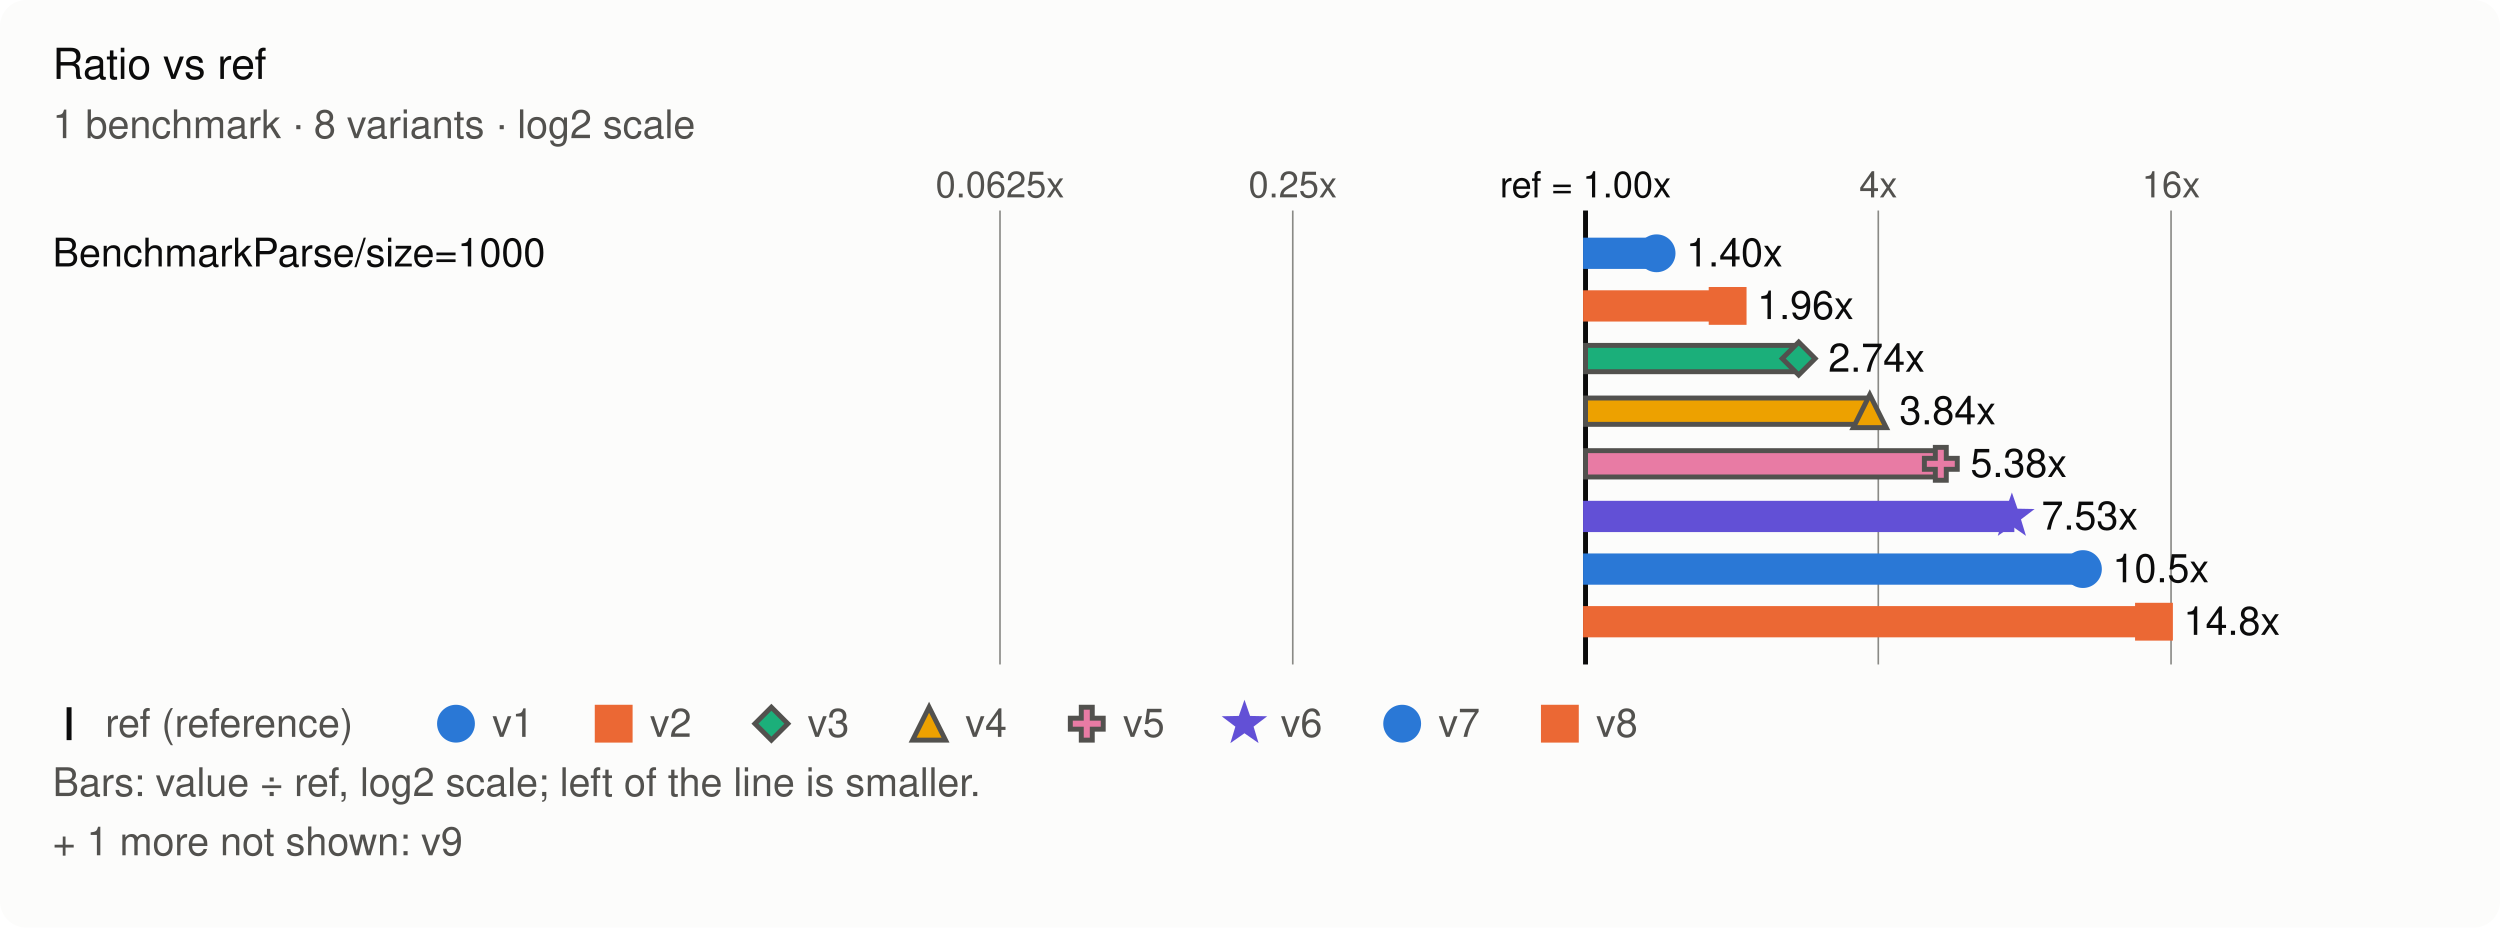
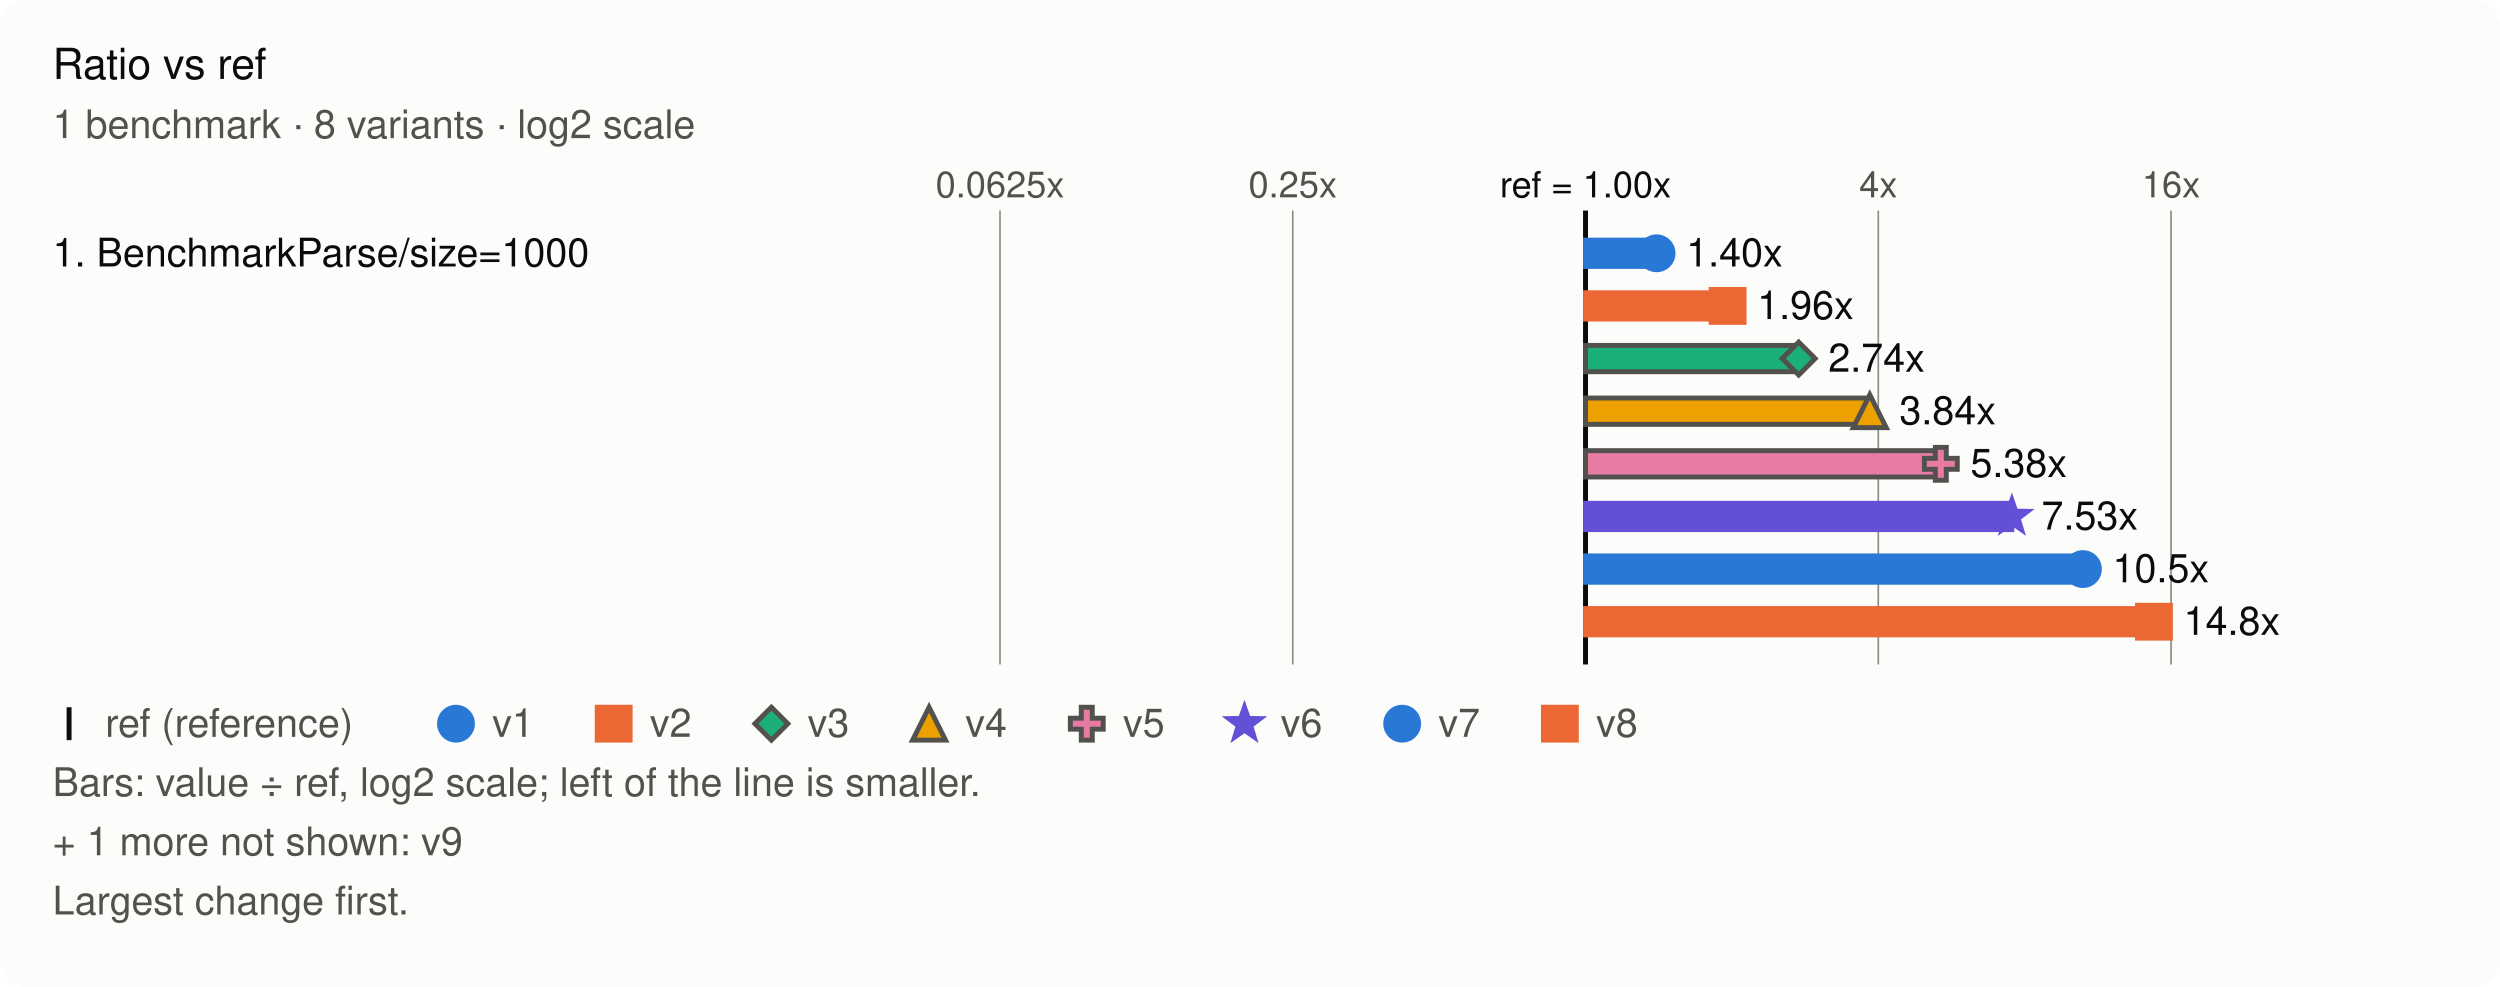
- <svg xmlns="http://www.w3.org/2000/svg" width="760" height="282" viewBox="0 0 760 282" role="img" aria-labelledby="t d" font-family="Helvetica, Arial, sans-serif">
-   <rect x="0" y="0" width="760" height="282" rx="8" fill="#fcfcfb" />
+ <svg xmlns="http://www.w3.org/2000/svg" width="760" height="300" viewBox="0 0 760 300" role="img" aria-labelledby="t d" font-family="Helvetica, Arial, sans-serif">
+   <rect x="0" y="0" width="760" height="300" rx="8" fill="#fcfcfb" />
  <text x="16" y="24" text-anchor="start" font-size="13" fill="#0b0b0b">Ratio vs ref</text>
  <text x="16" y="42" text-anchor="start" font-size="12" fill="#52514e">1 benchmark · 8 variants · log2 scale</text>
  <line x1="304" y1="64" x2="304" y2="202" stroke="#8a8a86" stroke-width="0.5" />
  <text x="304" y="60" text-anchor="middle" font-size="11" fill="#52514e">0.0625x</text>
  <line x1="393" y1="64" x2="393" y2="202" stroke="#8a8a86" stroke-width="0.5" />
  <text x="393" y="60" text-anchor="middle" font-size="11" fill="#52514e">0.25x</text>
  <line x1="571" y1="64" x2="571" y2="202" stroke="#8a8a86" stroke-width="0.5" />
  <text x="571" y="60" text-anchor="middle" font-size="11" fill="#52514e">4x</text>
  <line x1="660" y1="64" x2="660" y2="202" stroke="#8a8a86" stroke-width="0.5" />
  <text x="660" y="60" text-anchor="middle" font-size="11" fill="#52514e">16x</text>
  <line x1="482" y1="64" x2="482" y2="202" stroke="#0b0b0b" stroke-width="1.5" />
  <text x="482" y="60" text-anchor="middle" font-size="11" fill="#0b0b0b">ref = 1.00x</text>
  <g>
-     <text x="16" y="81" text-anchor="start" font-size="12" fill="#0b0b0b">BenchmarkParse/size=1000</text>
+     <text x="16" y="81" text-anchor="start" font-size="12" fill="#0b0b0b">1. BenchmarkParse/size=1000</text>
    <path d="M482 73L503.6 73L503.6 81L482 81Z" fill="#2a78d6" stroke="#2a78d6" stroke-width="1.5" />
    <path d="M498.6 77A5 5 0 1 0 508.6 77A5 5 0 1 0 498.6 77Z" fill="#2a78d6" stroke="#2a78d6" stroke-width="1.5" />
    <text x="512.6" y="81" text-anchor="start" font-size="12" fill="#0b0b0b">1.40x</text>
    <path d="M482 89L525.2 89L525.2 97L482 97Z" fill="#eb6834" stroke="#eb6834" stroke-width="1.5" />
    <path d="M520.2 88L530.2 88L530.2 98L520.2 98Z" fill="#eb6834" stroke="#eb6834" stroke-width="1.5" />
    <text x="534.2" y="97" text-anchor="start" font-size="12" fill="#0b0b0b">1.96x</text>
    <path d="M482 105L546.8 105L546.8 113L482 113Z" fill="#1baf7a" stroke="#52514e" stroke-width="1.5" />
    <path d="M546.8 104L551.8 109L546.8 114L541.8 109Z" fill="#1baf7a" stroke="#52514e" stroke-width="1.5" />
    <text x="555.8" y="113" text-anchor="start" font-size="12" fill="#0b0b0b">2.74x</text>
    <path d="M482 121L568.41 121L568.41 129L482 129Z" fill="#eda100" stroke="#52514e" stroke-width="1.5" />
    <path d="M568.41 120L573.41 130L563.41 130Z" fill="#eda100" stroke="#52514e" stroke-width="1.5" />
    <text x="577.41" y="129" text-anchor="start" font-size="12" fill="#0b0b0b">3.84x</text>
    <path d="M482 137L590.01 137L590.01 145L482 145Z" fill="#e87ba4" stroke="#52514e" stroke-width="1.5" />
    <path d="M588.34 136L591.67 136L591.67 139.33L595.01 139.33L595.01 142.67L591.67 142.67L591.67 146L588.34 146L588.34 142.67L585.01 142.67L585.01 139.33L588.34 139.33Z" fill="#e87ba4" stroke="#52514e" stroke-width="1.5" />
    <text x="599.01" y="145" text-anchor="start" font-size="12" fill="#0b0b0b">5.38x</text>
    <path d="M482 153L611.61 153L611.61 161L482 161Z" fill="#6250d6" stroke="#6250d6" stroke-width="1.5" />
    <path d="M611.61 152L612.78 155.38L616.36 155.45L613.51 157.62L614.55 161.05L611.61 159L608.67 161.05L609.71 157.62L606.85 155.45L610.43 155.38Z" fill="#6250d6" stroke="#6250d6" stroke-width="1.5" />
    <text x="620.61" y="161" text-anchor="start" font-size="12" fill="#0b0b0b">7.53x</text>
    <path d="M482 169L633.21 169L633.21 177L482 177Z" fill="#2a78d6" stroke="#2a78d6" stroke-width="1.5" />
    <path d="M628.21 173A5 5 0 1 0 638.21 173A5 5 0 1 0 628.21 173Z" fill="#2a78d6" stroke="#2a78d6" stroke-width="1.5" />
    <text x="642.21" y="177" text-anchor="start" font-size="12" fill="#0b0b0b">10.5x</text>
    <path d="M482 185L654.81 185L654.81 193L482 193Z" fill="#eb6834" stroke="#eb6834" stroke-width="1.5" />
    <path d="M649.81 184L659.81 184L659.81 194L649.81 194Z" fill="#eb6834" stroke="#eb6834" stroke-width="1.5" />
    <text x="663.81" y="193" text-anchor="start" font-size="12" fill="#0b0b0b">14.8x</text>
  </g>
  <line x1="21" y1="215" x2="21" y2="225" stroke="#0b0b0b" stroke-width="1.5" />
  <text x="32" y="224" text-anchor="start" font-size="12" fill="#52514e">ref (reference)</text>
  <path d="M133.62 220A5 5 0 1 0 143.62 220A5 5 0 1 0 133.62 220Z" fill="#2a78d6" stroke="#2a78d6" stroke-width="1.5" />
  <text x="149.62" y="224" text-anchor="start" font-size="12" fill="#52514e">v1</text>
  <path d="M181.56 215L191.56 215L191.56 225L181.56 225Z" fill="#eb6834" stroke="#eb6834" stroke-width="1.5" />
  <text x="197.56" y="224" text-anchor="start" font-size="12" fill="#52514e">v2</text>
  <path d="M234.5 215L239.5 220L234.5 225L229.5 220Z" fill="#1baf7a" stroke="#52514e" stroke-width="1.5" />
  <text x="245.5" y="224" text-anchor="start" font-size="12" fill="#52514e">v3</text>
  <path d="M282.44 215L287.44 225L277.44 225Z" fill="#eda100" stroke="#52514e" stroke-width="1.5" />
  <text x="293.44" y="224" text-anchor="start" font-size="12" fill="#52514e">v4</text>
  <path d="M328.71 215L332.05 215L332.05 218.33L335.38 218.33L335.38 221.67L332.05 221.67L332.05 225L328.71 225L328.71 221.67L325.38 221.67L325.38 218.33L328.71 218.33Z" fill="#e87ba4" stroke="#52514e" stroke-width="1.5" />
  <text x="341.38" y="224" text-anchor="start" font-size="12" fill="#52514e">v5</text>
  <path d="M378.32 215L379.49 218.38L383.07 218.45L380.22 220.62L381.26 224.05L378.32 222L375.38 224.05L376.42 220.62L373.56 218.45L377.14 218.38Z" fill="#6250d6" stroke="#6250d6" stroke-width="1.5" />
  <text x="389.32" y="224" text-anchor="start" font-size="12" fill="#52514e">v6</text>
  <path d="M421.26 220A5 5 0 1 0 431.26 220A5 5 0 1 0 421.26 220Z" fill="#2a78d6" stroke="#2a78d6" stroke-width="1.5" />
  <text x="437.26" y="224" text-anchor="start" font-size="12" fill="#52514e">v7</text>
  <path d="M469.2 215L479.2 215L479.2 225L469.2 225Z" fill="#eb6834" stroke="#eb6834" stroke-width="1.5" />
  <text x="485.2" y="224" text-anchor="start" font-size="12" fill="#52514e">v8</text>
  <text x="16" y="242" text-anchor="start" font-size="12" fill="#52514e">Bars: value ÷ ref, log2 scale; left of the line is smaller.</text>
  <text x="16" y="260" text-anchor="start" font-size="12" fill="#52514e">+ 1 more not shown: v9</text>
+   <text x="16" y="278" text-anchor="start" font-size="12" fill="#52514e">Largest change first.</text>
</svg>
